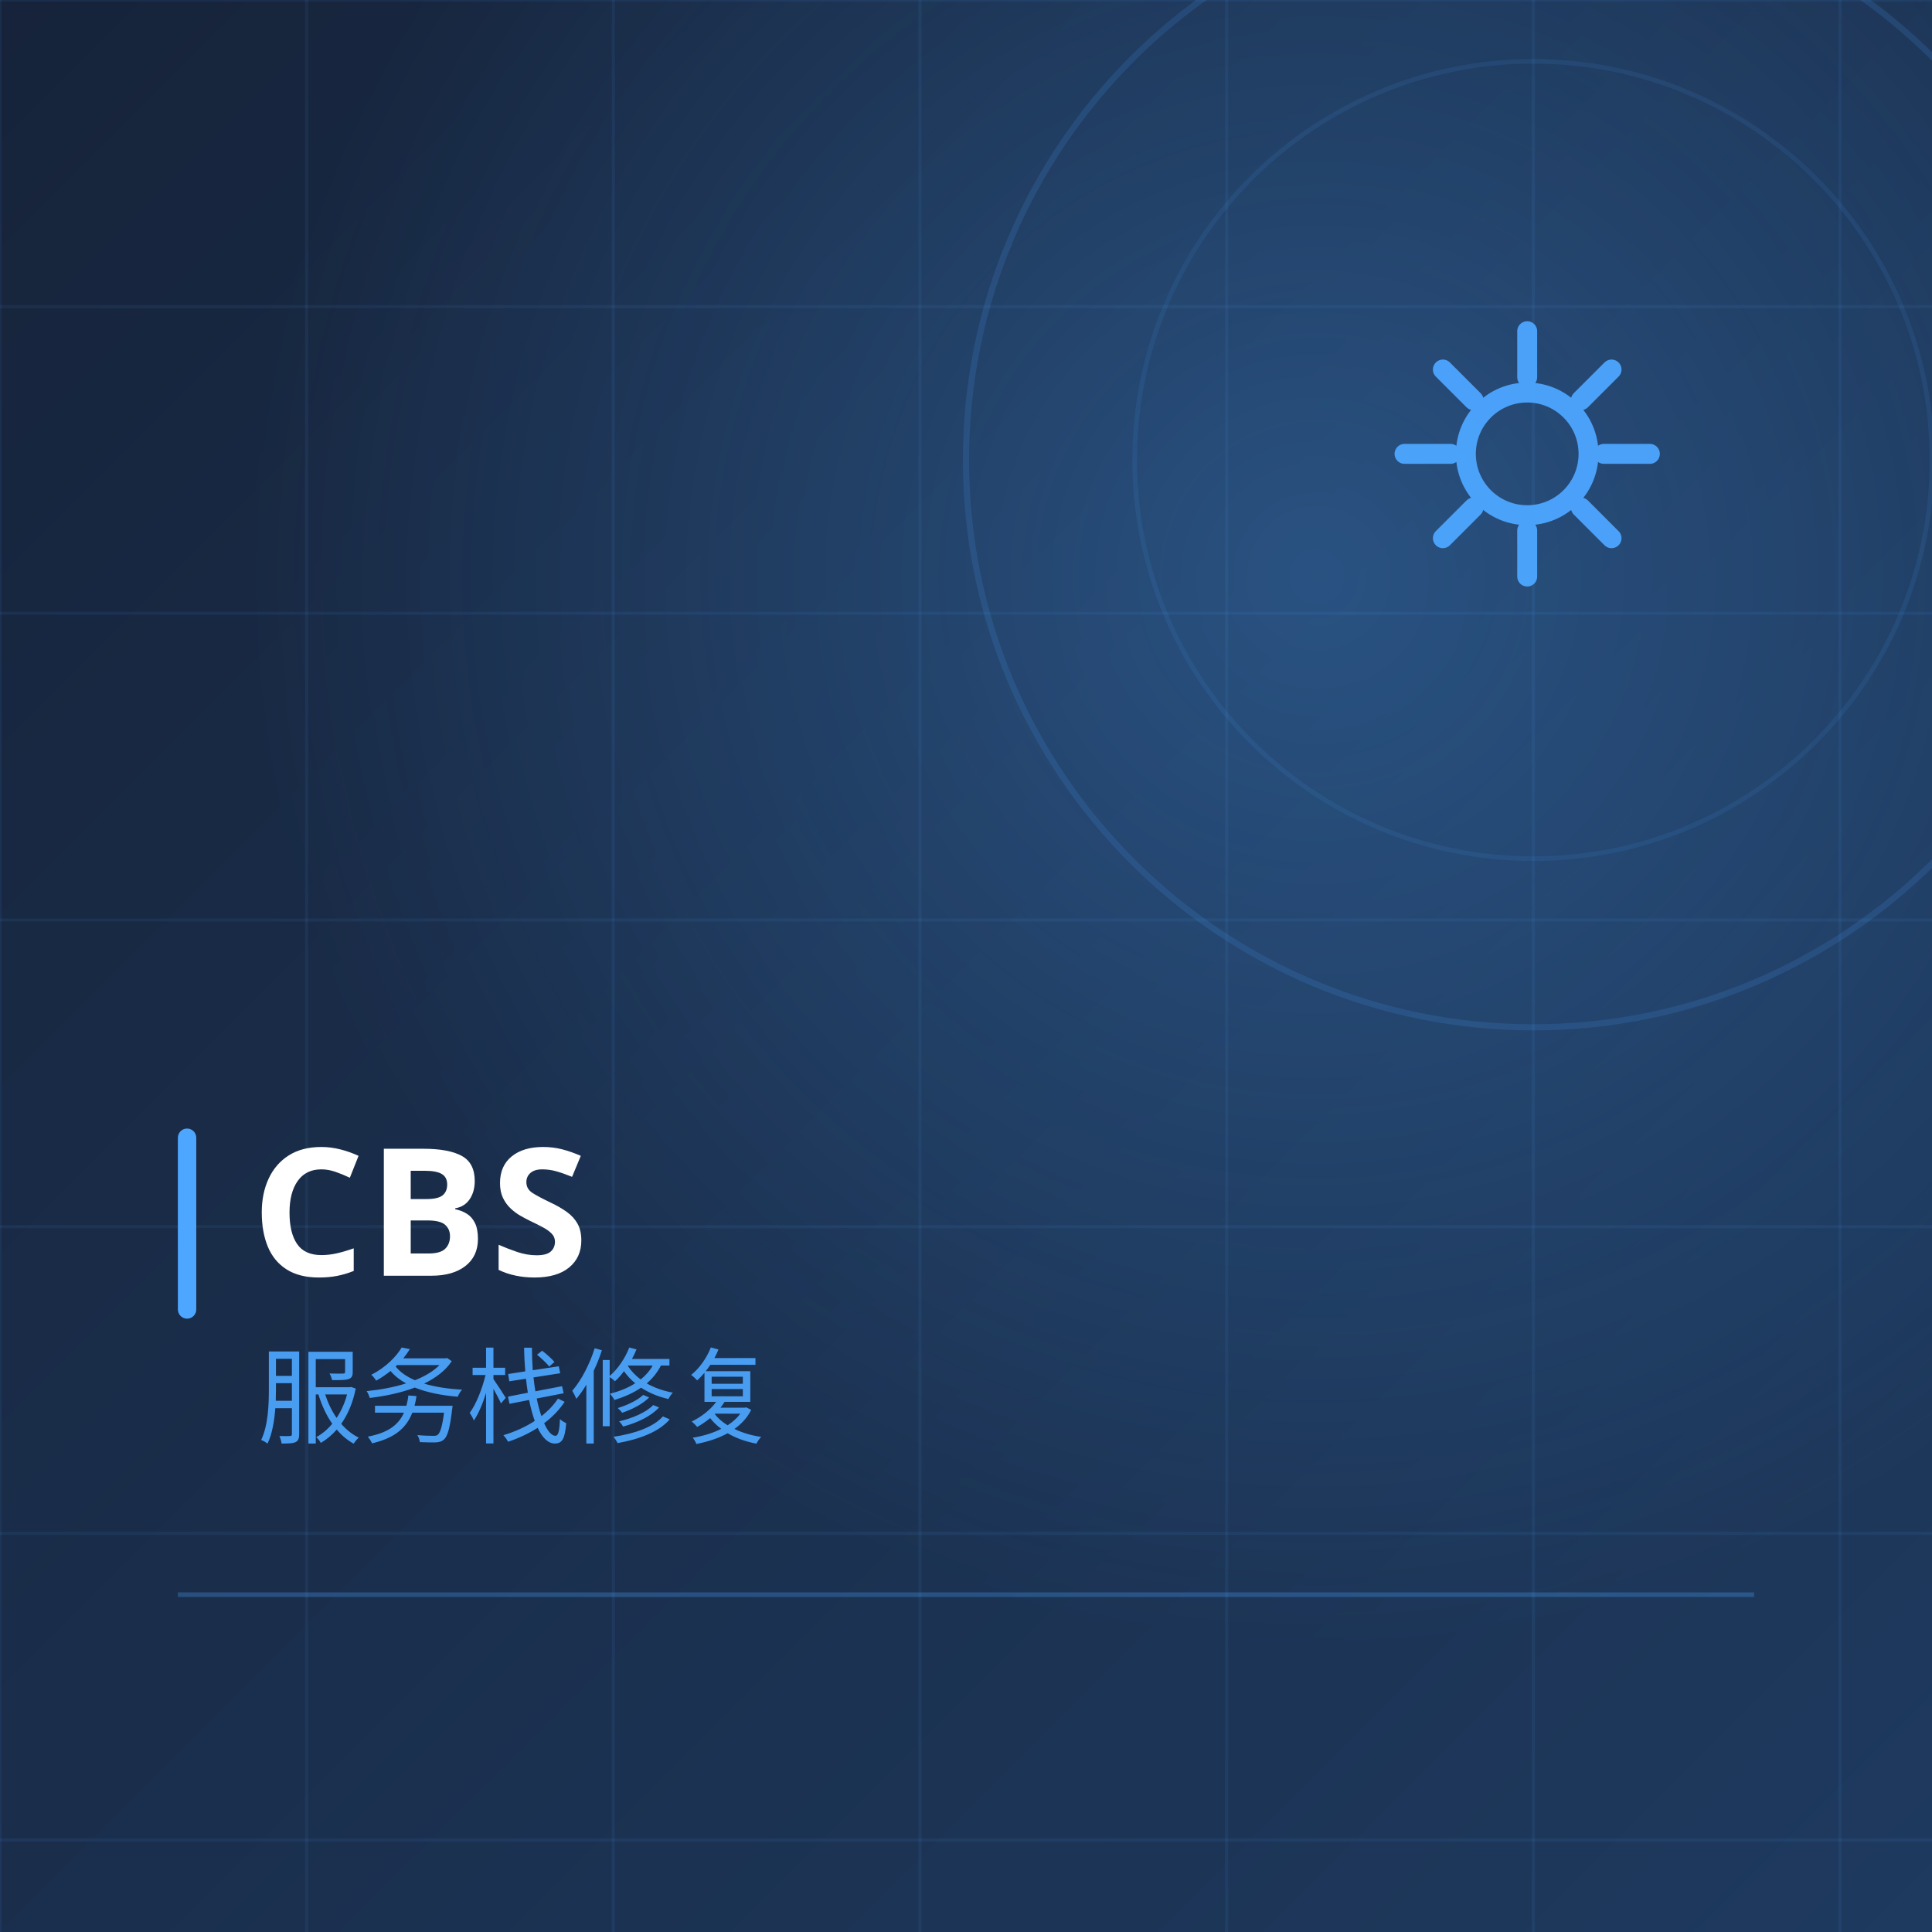
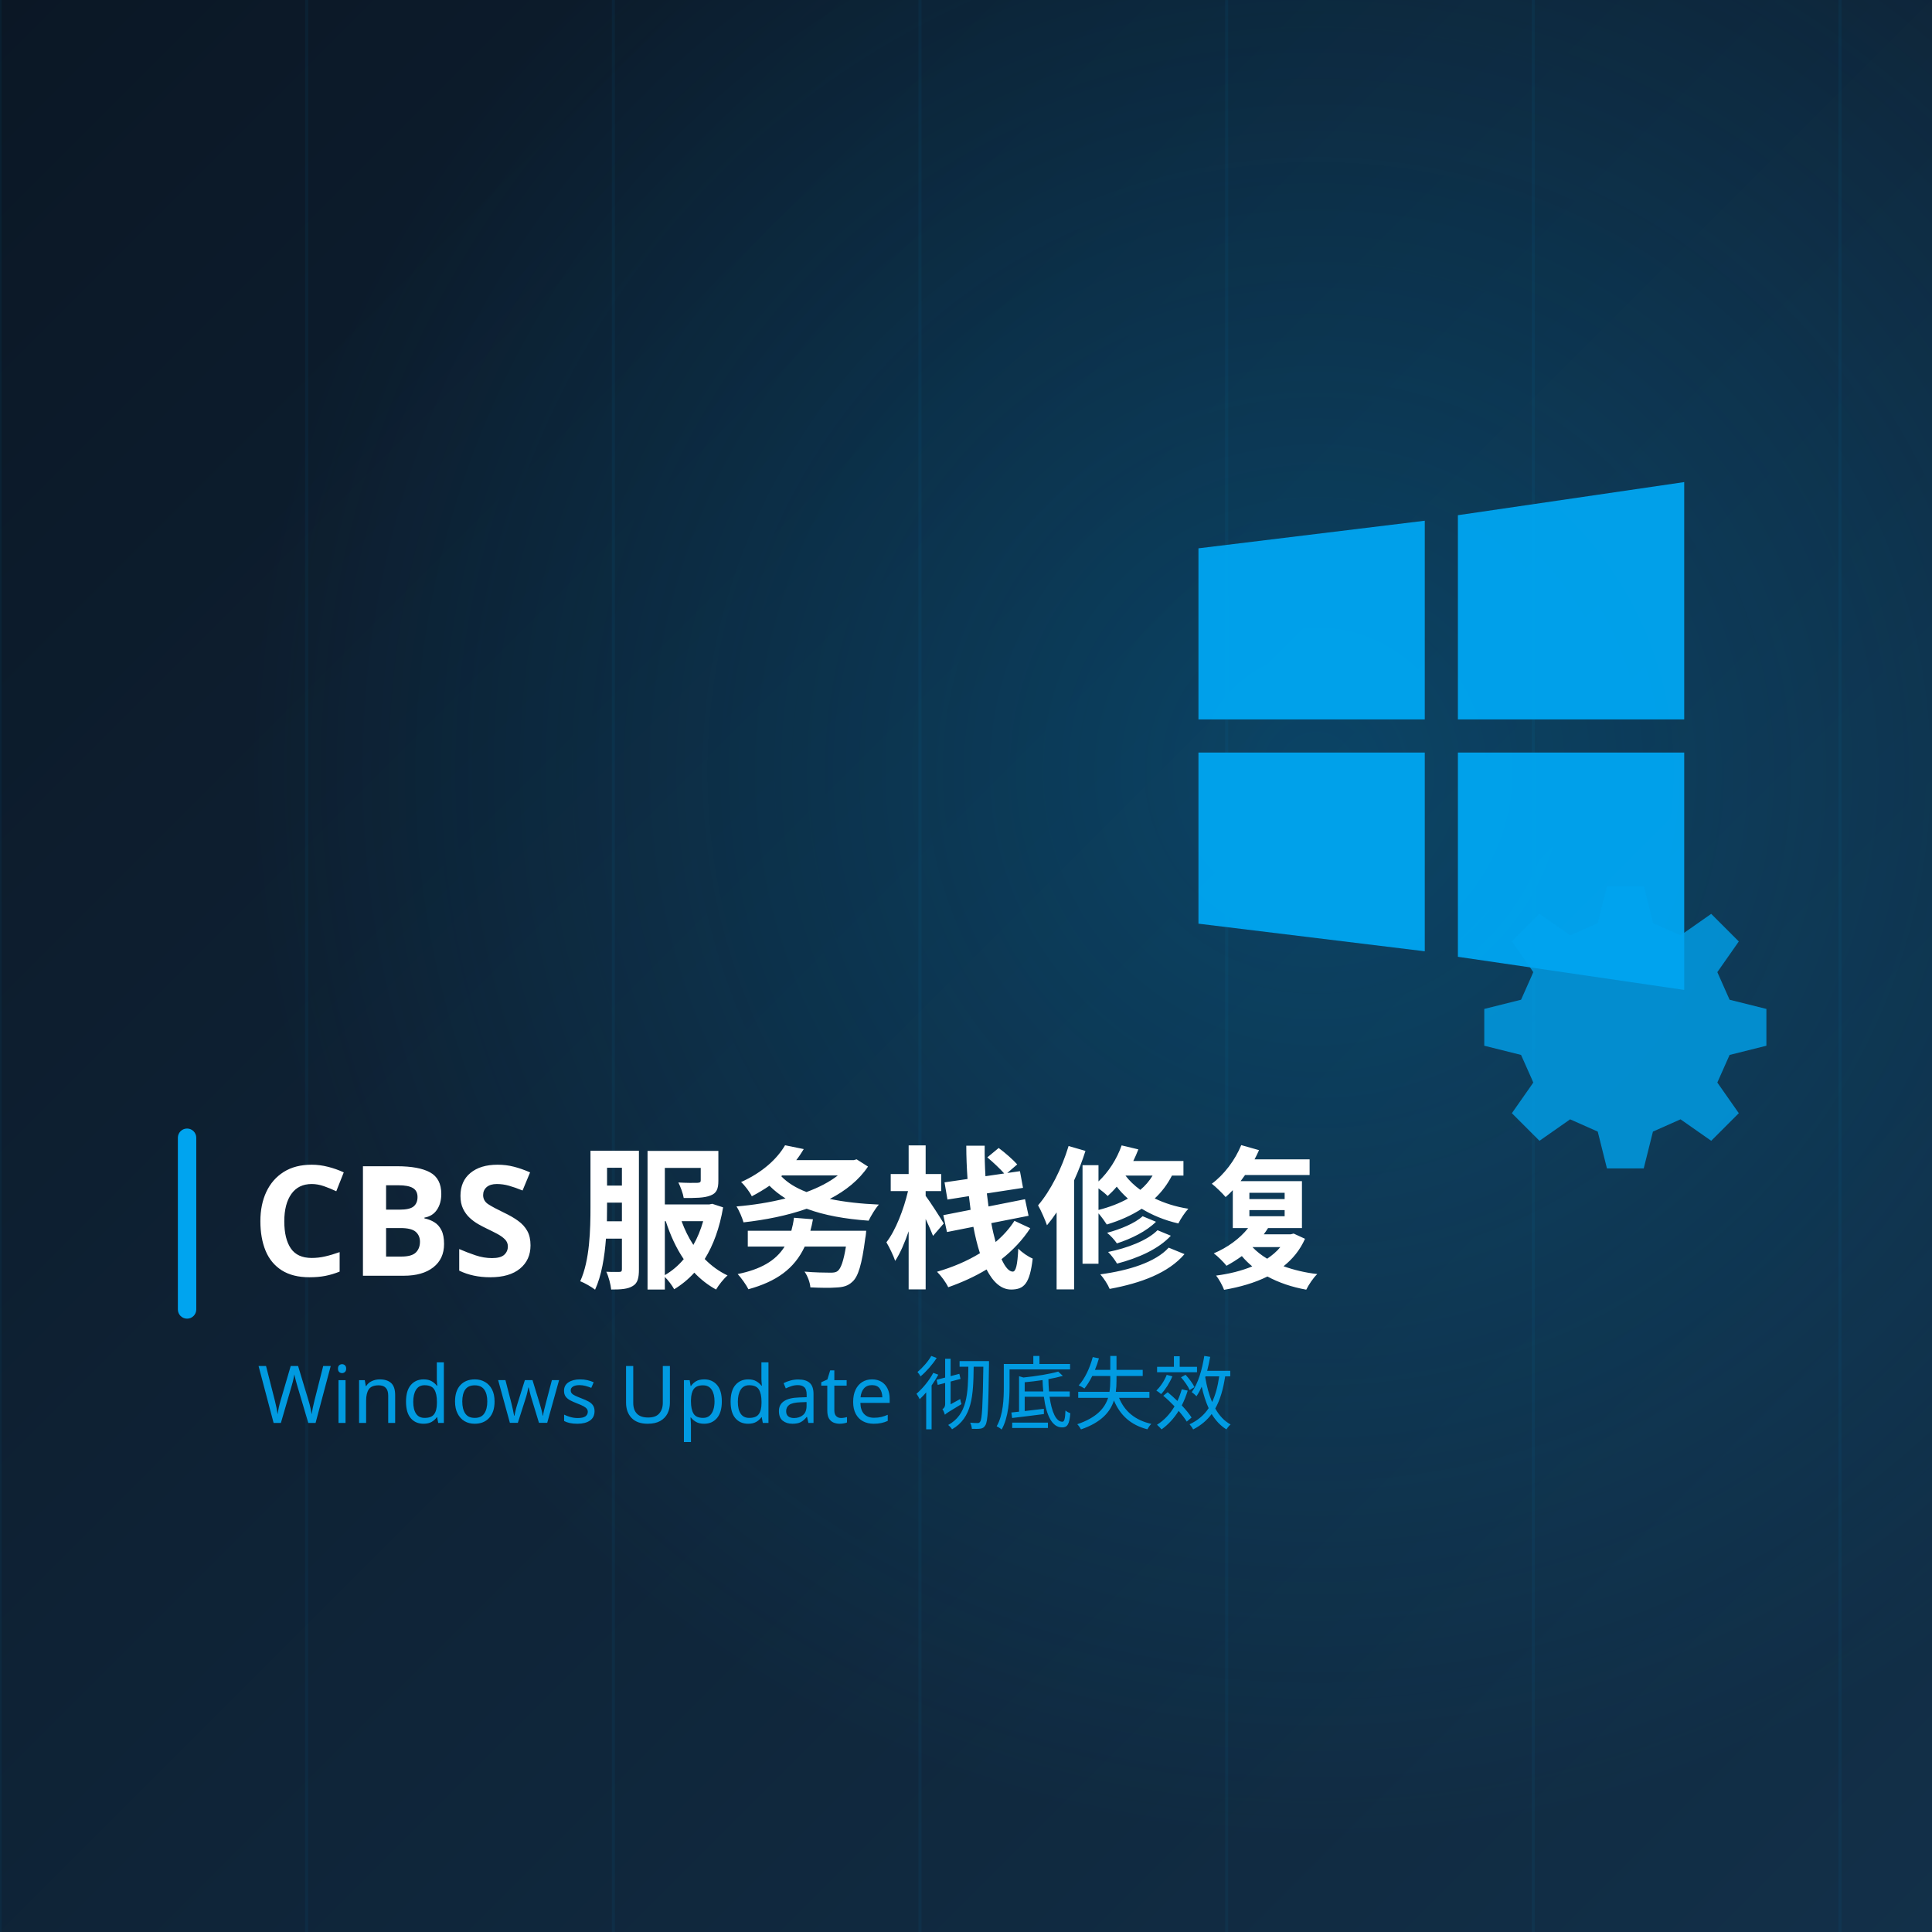
<svg xmlns="http://www.w3.org/2000/svg" width="630" height="630" viewBox="0 0 630 630" font-family="Microsoft YaHei, PingFang SC, sans-serif">
  <defs>
    <linearGradient id="bg" x1="0" y1="0" x2="1" y2="1">
-       <stop offset="0%" stop-color="#16233a" />
-       <stop offset="100%" stop-color="#1e3a5f" />
+       <stop offset="0%" stop-color="#0b1725" />
+       <stop offset="100%" stop-color="#123049" />
    </linearGradient>
-     <radialGradient id="glow" cx="68%" cy="30%" r="55%">
-       <stop offset="0%" stop-color="#4da6ff" stop-opacity="0.30" />
-       <stop offset="100%" stop-color="#4da6ff" stop-opacity="0" />
+     <radialGradient id="glow" cx="68%" cy="40%" r="55%">
+       <stop offset="0%" stop-color="#00a4ef" stop-opacity="0.25" />
+       <stop offset="100%" stop-color="#00a4ef" stop-opacity="0" />
    </radialGradient>
  </defs>
  <rect width="630" height="630" fill="url(#bg)" />
  <rect width="630" height="630" fill="url(#glow)" />
-   <g stroke="#4da6ff" stroke-opacity="0.08" stroke-width="1">
+   <g stroke="#00a4ef" stroke-opacity="0.055" stroke-width="1">
    <line x1="0" y1="0" x2="0" y2="630" />
    <line x1="100" y1="0" x2="100" y2="630" />
    <line x1="200" y1="0" x2="200" y2="630" />
    <line x1="300" y1="0" x2="300" y2="630" />
    <line x1="400" y1="0" x2="400" y2="630" />
    <line x1="500" y1="0" x2="500" y2="630" />
    <line x1="600" y1="0" x2="600" y2="630" />
-     <line x1="0" y1="0" x2="630" y2="0" />
-     <line x1="0" y1="100" x2="630" y2="100" />
-     <line x1="0" y1="200" x2="630" y2="200" />
-     <line x1="0" y1="300" x2="630" y2="300" />
-     <line x1="0" y1="400" x2="630" y2="400" />
-     <line x1="0" y1="500" x2="630" y2="500" />
-     <line x1="0" y1="600" x2="630" y2="600" />
  </g>
-   <circle cx="500" cy="150" r="185" fill="none" stroke="#4da6ff" stroke-opacity="0.15" stroke-width="2" />
-   <circle cx="500" cy="150" r="130" fill="none" stroke="#4da6ff" stroke-opacity="0.10" stroke-width="1.5" />
-   <g transform="translate(438, 88) scale(2.5)" fill="none" stroke="#4da6ff" stroke-width="2.6" stroke-linecap="round" stroke-linejoin="round" opacity="0.95">
-     <path d="M24 8 L24 14 M24 34 L24 40 M8 24 L14 24 M34 24 L40 24 M13 13 L17 17 M31 31 L35 35 M35 13 L31 17 M17 31 L13 35 M24 16 A8 8 0 1 0 24 32 A8 8 0 1 0 24 16" />
+   <g transform="translate(380.00,150.00) scale(1.8)" opacity="0.96">
+     <g fill="#00a4ef">
+       <path d="M6 16 L47 11 V47 H6 Z" />
+       <path d="M53 10 L94 4 V47 H53 Z" />
+       <path d="M6 53 H47 V89 L6 84 Z" />
+       <path d="M53 53 H94 V96 L53 90 Z" />
+     </g>
  </g>
-   <g>
-     <rect x="58" y="368" width="6" height="62" fill="#4da6ff" rx="3" />
-     <text x="82" y="416" font-size="58" font-weight="bold" fill="#ffffff" letter-spacing="1">CBS</text>
-     <text x="84" y="468" font-size="34" fill="#4da6ff" opacity="0.92">服务栈修复</text>
+   <g transform="translate(480.00,285.00) scale(1)" opacity="0.78">
+     <g fill="#00a4ef" fill-rule="evenodd">
+       <path d="M44 4 h12 l3 12 9 4 10-7 9 9-7 10 4 9 12 3 v12 l-12 3-4 9 7 10-9 9-10-7-9 4-3 12 h-12 l-3-12-9-4-10 7-9-9 7-10-4-9-12-3 v-12 l12-3 4-9-7-10 9-9 10 7 9-4 z" />
+       <path d="M50 33 A17 17 0 1 0 50 67 A17 17 0 1 0 50 33 Z" />
+     </g>
  </g>
-   <line x1="58" y1="520" x2="572" y2="520" stroke="#4da6ff" stroke-opacity="0.28" stroke-width="1.5" />
+   <rect x="58" y="368" width="6" height="62" fill="#00a4ef" rx="3" />
+   <text x="82" y="416" font-size="50" font-weight="bold" fill="#ffffff">CBS 服务栈修复</text>
+   <text x="84" y="464" font-size="26" fill="#00a4ef" opacity="0.92">Windows Update 彻底失效</text>
</svg>
